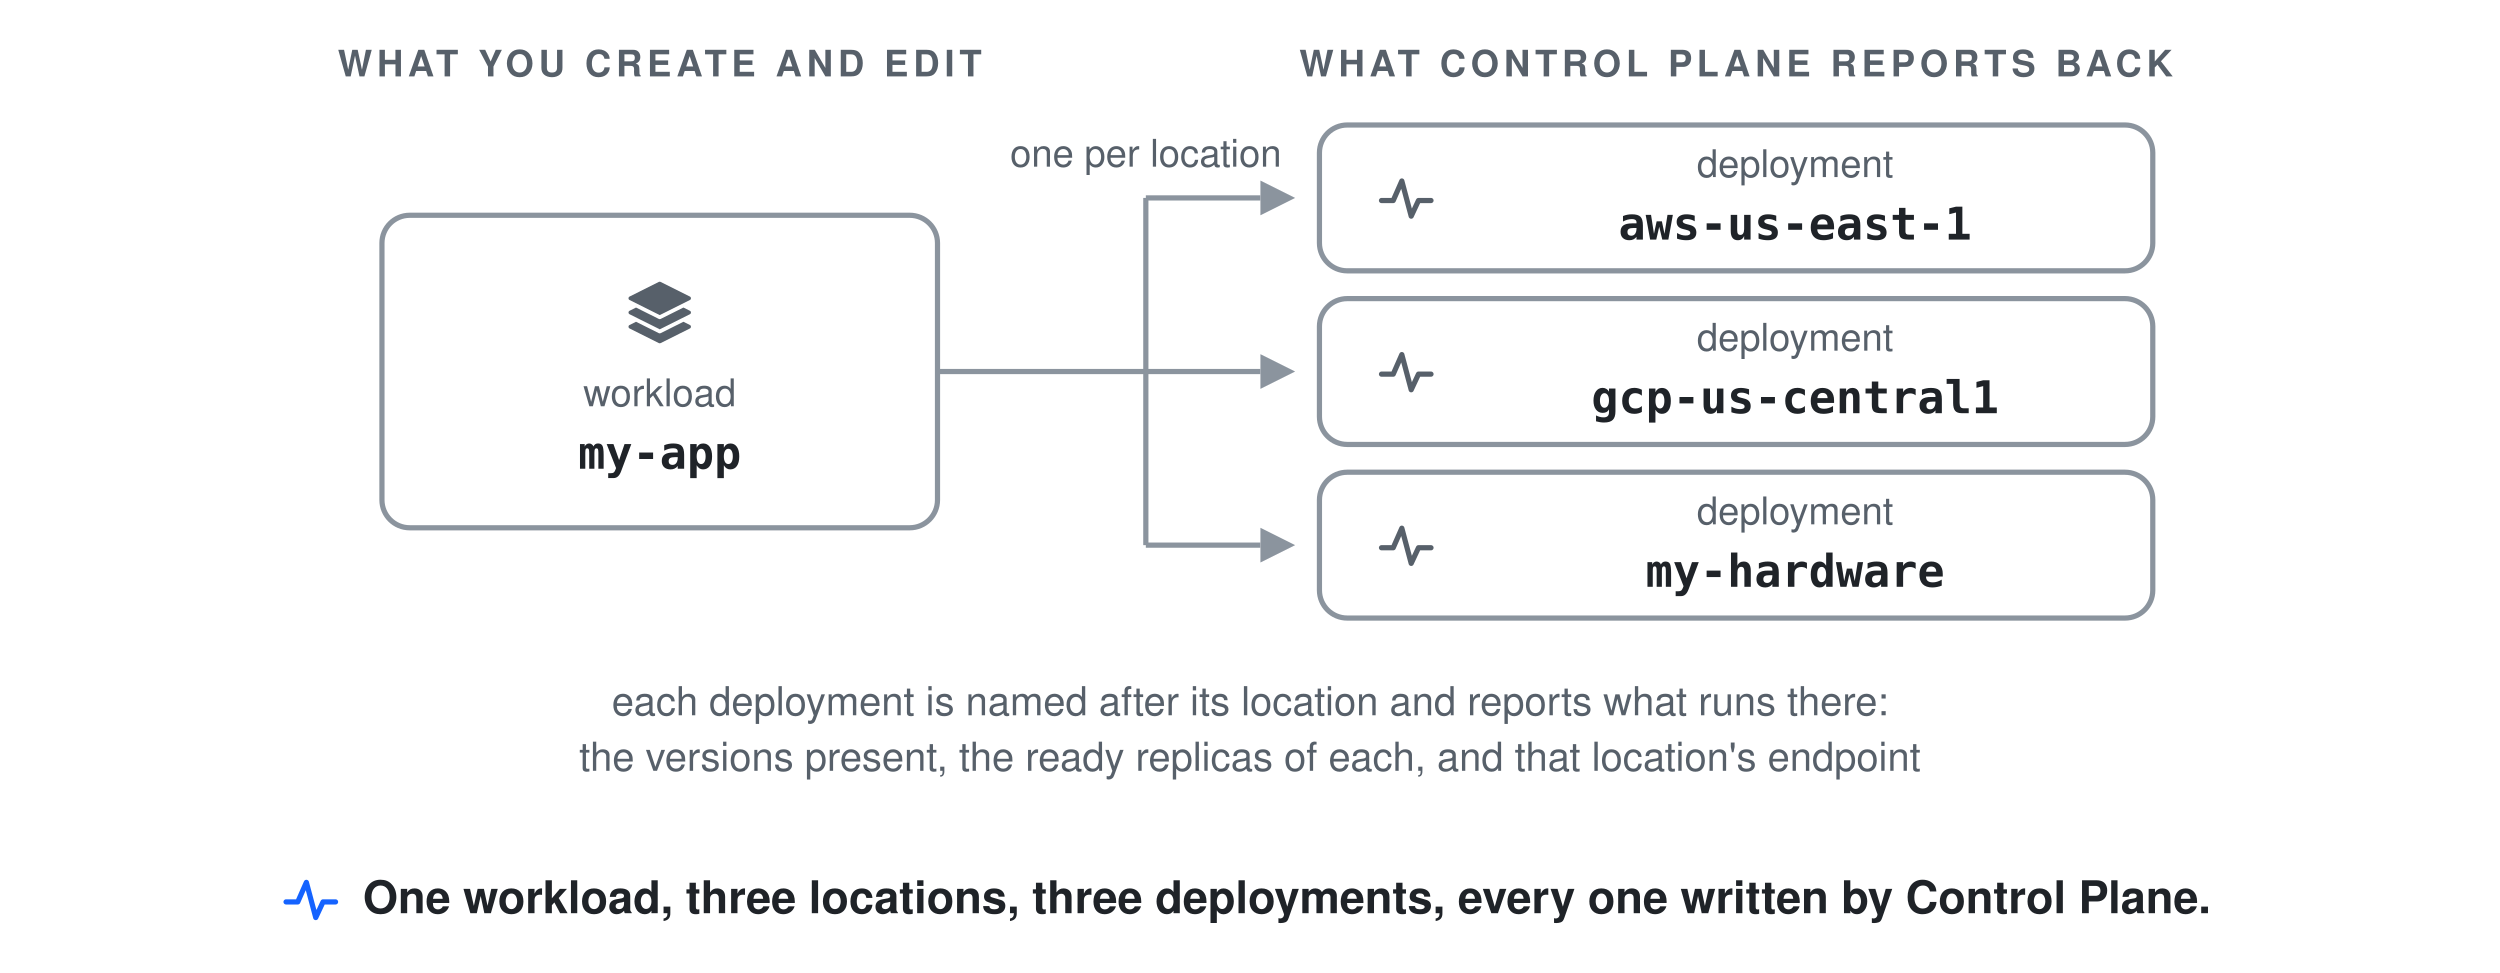
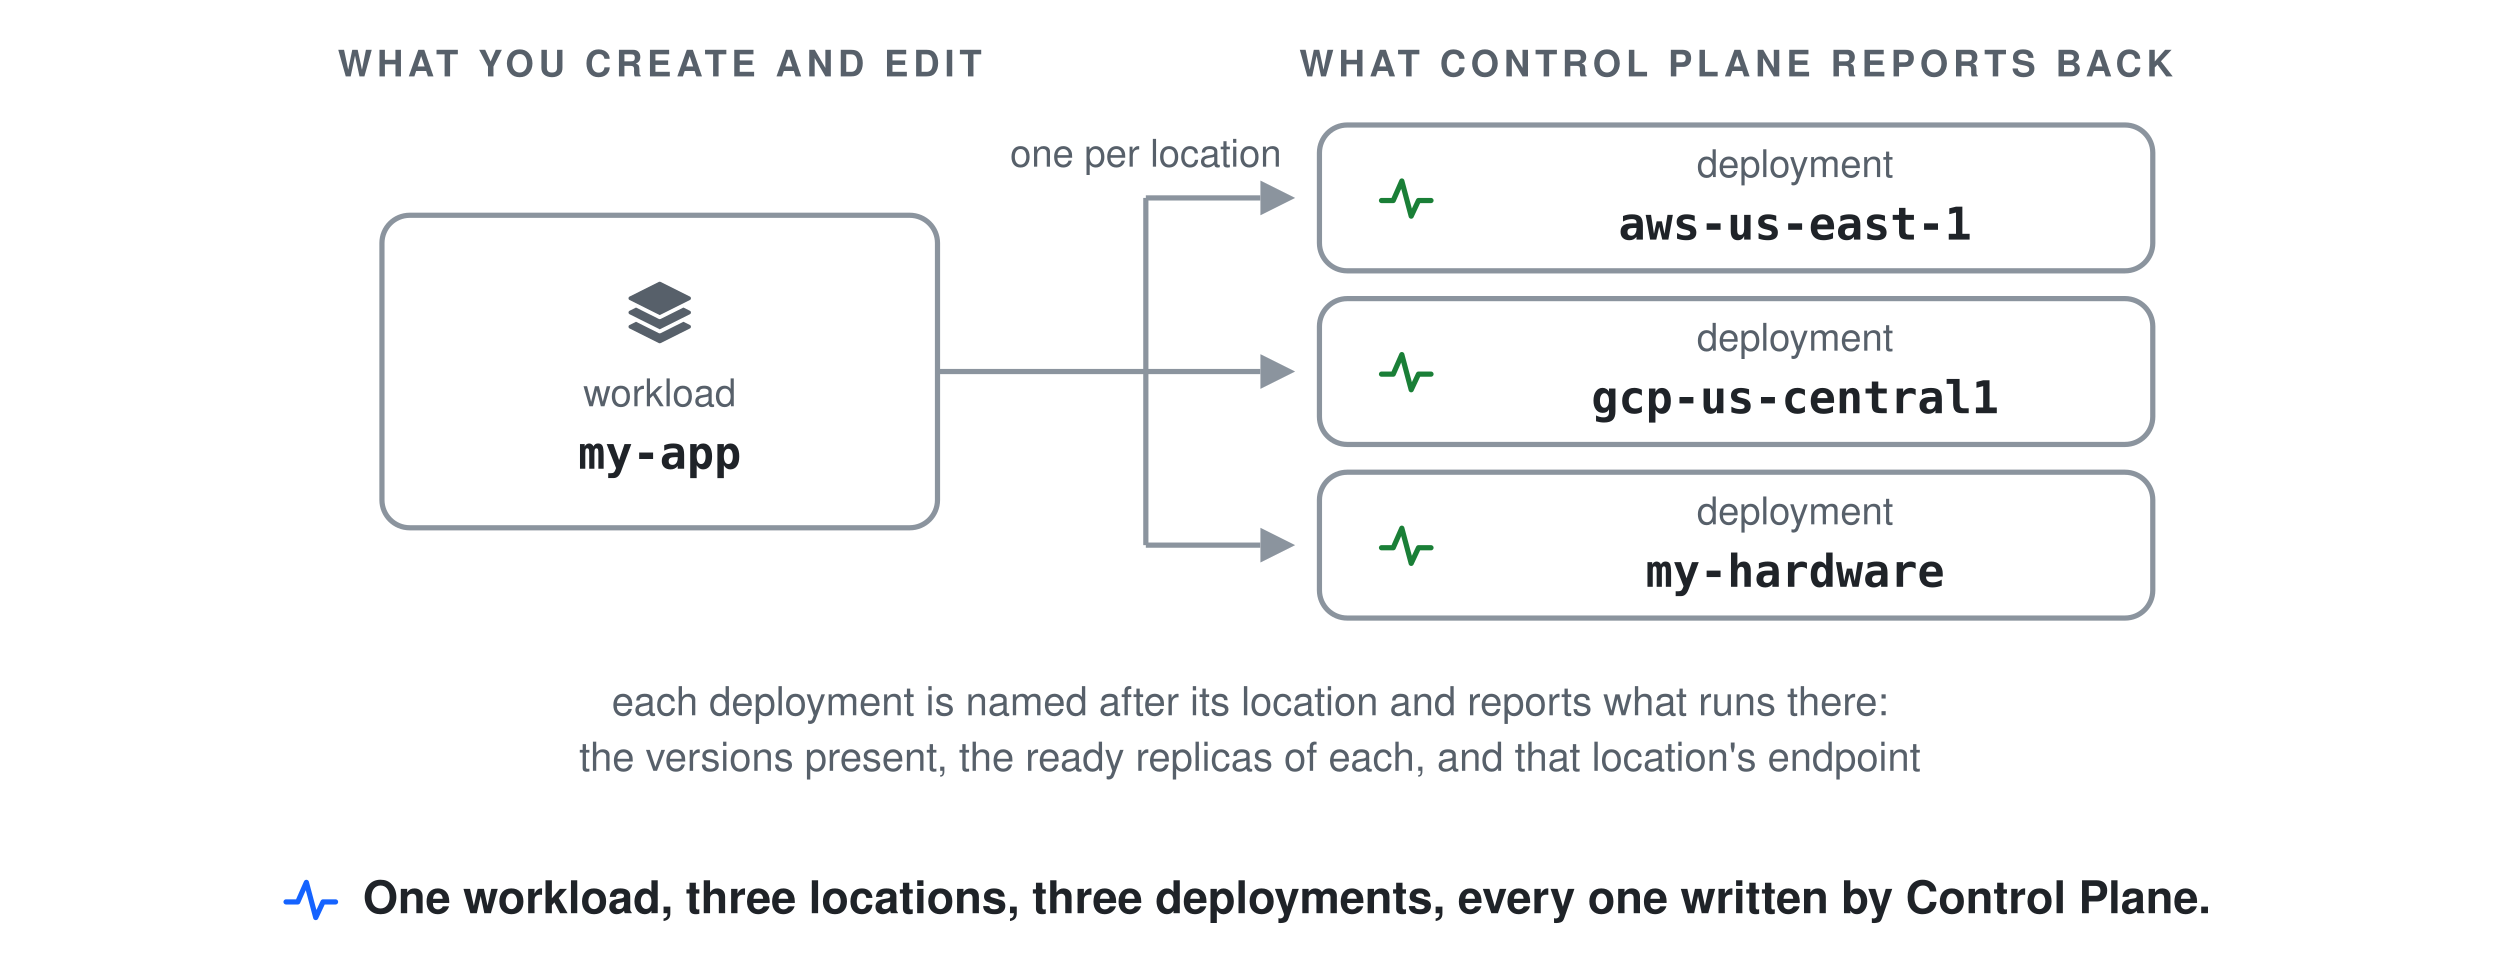
<svg xmlns="http://www.w3.org/2000/svg" viewBox="0 0 720 280" role="img" aria-label="The workload you create and edit, my-app, on the left. An arrow labeled one per location fans out to three deployments Control Plane reports back: aws-us-east-1, gcp-us-central1, and my-hardware. Each deployment is named after its location and reports what runs there: the versions present, the ready replicas of each, and that location's endpoint. One workload, three locations, three deployments, every one written by Control Plane.">
  <style>
  .box{fill:none;stroke:#8b949e;stroke-width:1.5}
  .lbl{fill:#57606a;font:600 10.5px ui-sans-serif,-apple-system,"Segoe UI",Helvetica,Arial,sans-serif;letter-spacing:1.4px}
  .kind{fill:#57606a;font:400 11px ui-sans-serif,-apple-system,"Segoe UI",Helvetica,Arial,sans-serif}
  .val{fill:#1f2328;font:600 13px SFMono-Regular,Menlo,Consolas,monospace}
  .sub{fill:#57606a;font:400 11.5px ui-sans-serif,-apple-system,"Segoe UI",Helvetica,Arial,sans-serif}
  .sum{fill:#1f2328;font:600 13px ui-sans-serif,-apple-system,"Segoe UI",Helvetica,Arial,sans-serif}
  .line{stroke:#8b949e;stroke-width:1.5;fill:none}
  .head{fill:#8b949e}
  .ico{fill:#57606a}
  .icop{fill:#1563ff}
-   .pulse{stroke:#57606a;stroke-width:2;fill:none;stroke-linejoin:round;stroke-linecap:round}
+   .pulse{stroke:#1a7f37;stroke-width:2;fill:none;stroke-linejoin:round;stroke-linecap:round}
  .pulsep{stroke:#1563ff;stroke-width:2;fill:none;stroke-linejoin:round;stroke-linecap:round}
  @media (prefers-color-scheme:dark){
    .box{stroke:#6e7681}
    .lbl,.kind,.sub{fill:#9198a1}
    .val,.sum{fill:#e6edf3}
    .line{stroke:#6e7681}
    .head{fill:#6e7681}
    .ico{fill:#9198a1}
    .icop{fill:#64a5ef}
+     .pulse{stroke:#3fb950}
+     .pulsep{stroke:#64a5ef}
  }
</style>
  <text x="190" y="22" class="lbl" text-anchor="middle">WHAT YOU CREATE AND EDIT</text>
  <text x="500" y="22" class="lbl" text-anchor="middle">WHAT CONTROL PLANE REPORTS BACK</text>
  <rect x="110" y="62" width="160" height="90" rx="8" class="box" />
  <g class="ico" transform="translate(181,81) scale(0.035156)">
    <g>
      <path d="m263.085 425.468c-2.215 1.108-4.626 1.661-7.038 1.661-2.411 0-4.823-.554-7.038-1.661l-187.143-93.572-53.166 26.583c-11.599 5.8-11.599 22.353 0 28.152l240.309 120.155c4.431 2.215 9.646 2.215 14.076 0l240.309-120.155c11.599-5.8 11.599-22.353 0-28.152l-53.166-26.583z" />
      <path d="m263.085 308.959c-2.215 1.108-4.626 1.661-7.038 1.661-2.411 0-4.823-.554-7.038-1.661l-187.143-93.571-53.166 26.583c-11.599 5.8-11.599 22.353 0 28.152l247.347 123.674 247.347-123.674c11.599-5.8 11.599-22.353 0-28.152l-53.166-26.583z" />
      <path d="m503.394 125.462-240.309-120.155c-4.431-2.215-9.646-2.215-14.076 0l-240.309 120.155c-11.599 5.8-11.599 22.353 0 28.152l247.347 123.674 247.347-123.674c11.6-5.799 11.6-22.352 0-28.152z" />
    </g>
  </g>
  <text x="190" y="117" class="kind" text-anchor="middle">workload</text>
  <text x="190" y="135" class="val" text-anchor="middle">my-app</text>
  <text x="330" y="48" class="kind" text-anchor="middle">one per location</text>
  <path class="line" d="M270 107 H330" />
  <path class="line" d="M330 57 V157" />
  <path class="line" d="M330 57 H363" />
  <path class="head" d="M373 57 L363 52 L363 62 Z" />
  <path class="line" d="M330 107 H363" />
  <path class="head" d="M373 107 L363 102 L363 112 Z" />
  <path class="line" d="M330 157 H363" />
  <path class="head" d="M373 157 L363 152 L363 162 Z" />
  <rect x="380" y="36" width="240" height="42" rx="8" class="box" />
  <g class="pulse" transform="translate(396,48) scale(0.75)">
    <path d="M2.5 13 H7 L10.3 5.5 L13.9 19 L16.7 13 H21.5" />
  </g>
  <text x="517" y="51" class="kind" text-anchor="middle">deployment</text>
  <text x="517" y="69" class="val" text-anchor="middle">aws-us-east-1</text>
  <rect x="380" y="86" width="240" height="42" rx="8" class="box" />
  <g class="pulse" transform="translate(396,98) scale(0.75)">
    <path d="M2.5 13 H7 L10.3 5.5 L13.9 19 L16.7 13 H21.5" />
  </g>
  <text x="517" y="101" class="kind" text-anchor="middle">deployment</text>
  <text x="517" y="119" class="val" text-anchor="middle">gcp-us-central1</text>
  <rect x="380" y="136" width="240" height="42" rx="8" class="box" />
  <g class="pulse" transform="translate(396,148) scale(0.75)">
    <path d="M2.5 13 H7 L10.3 5.5 L13.9 19 L16.7 13 H21.5" />
  </g>
  <text x="517" y="151" class="kind" text-anchor="middle">deployment</text>
  <text x="517" y="169" class="val" text-anchor="middle">my-hardware</text>
  <text x="360" y="206" class="sub" text-anchor="middle">each deployment is named after its location and reports what runs there:</text>
  <text x="360" y="222" class="sub" text-anchor="middle">the versions present, the ready replicas of each, and that location's endpoint</text>
  <g class="pulsep" id="sumicon" transform="translate(80.51,250) scale(0.75)">
    <path d="M2.5 13 H7 L10.3 5.5 L13.9 19 L16.7 13 H21.5" />
  </g>
  <text id="sum" x="104.51" y="263" class="sum">One workload, three locations, three deployments, every one written by Control Plane.</text>
</svg>
